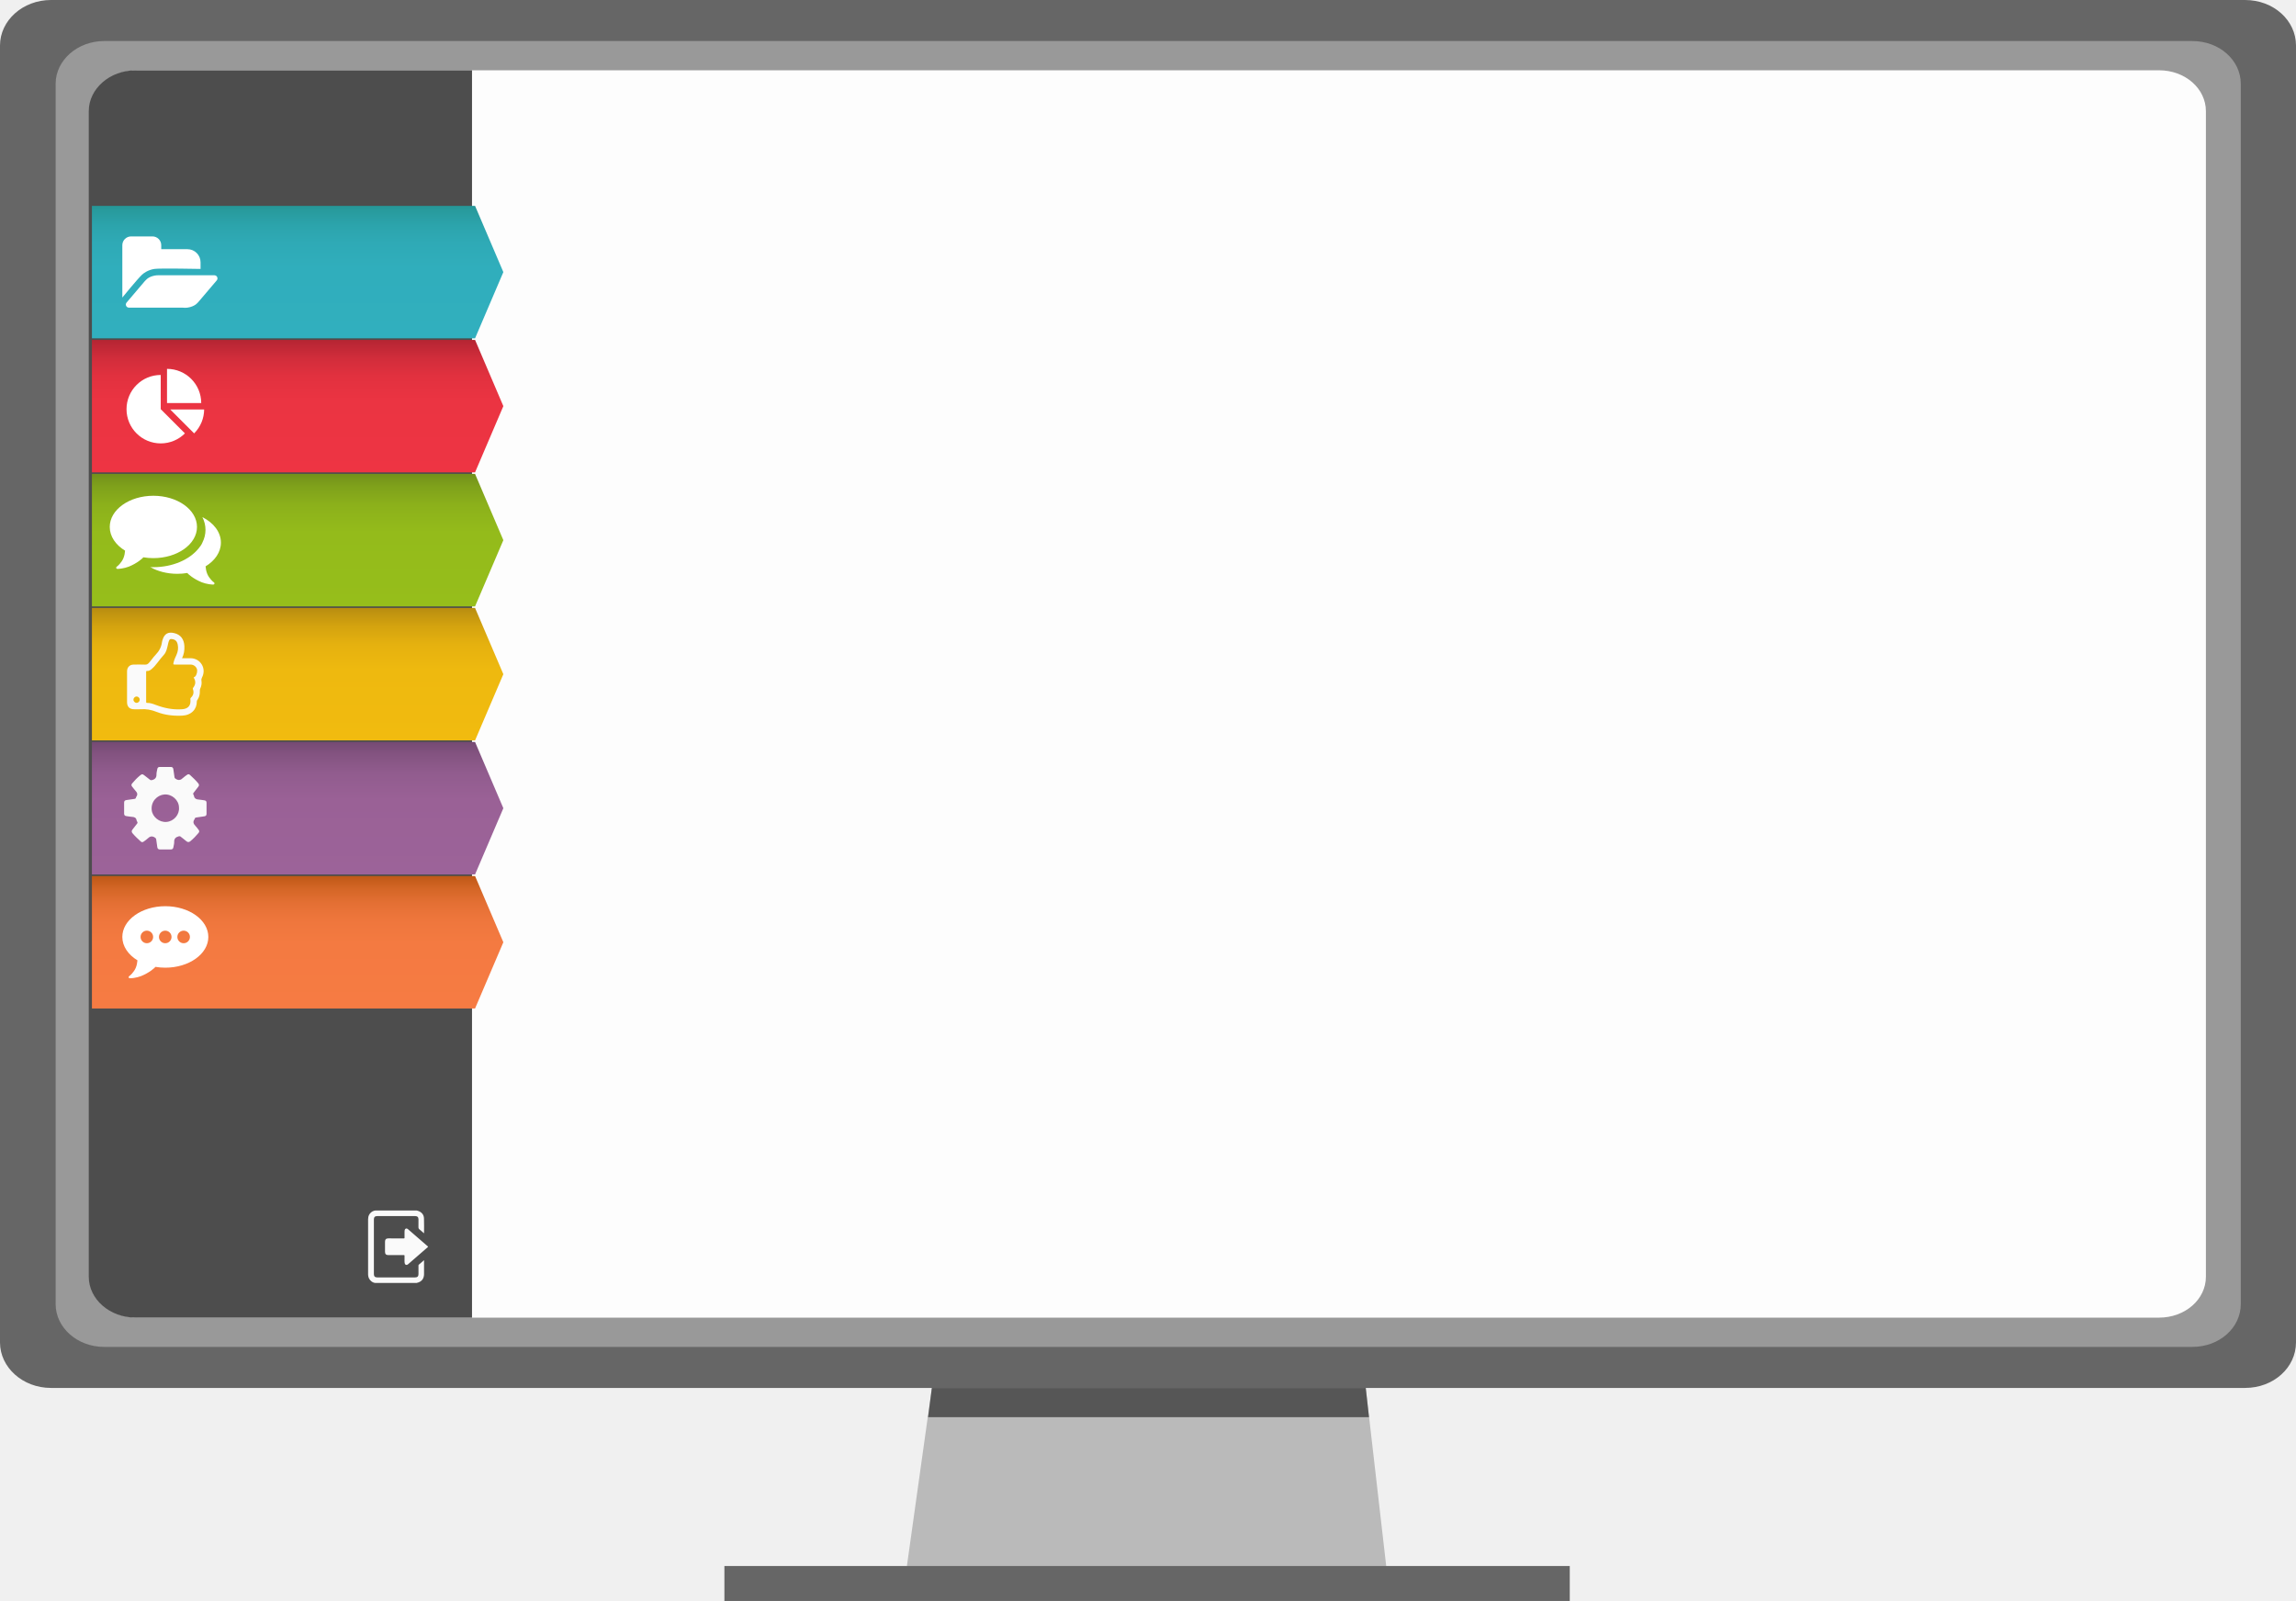
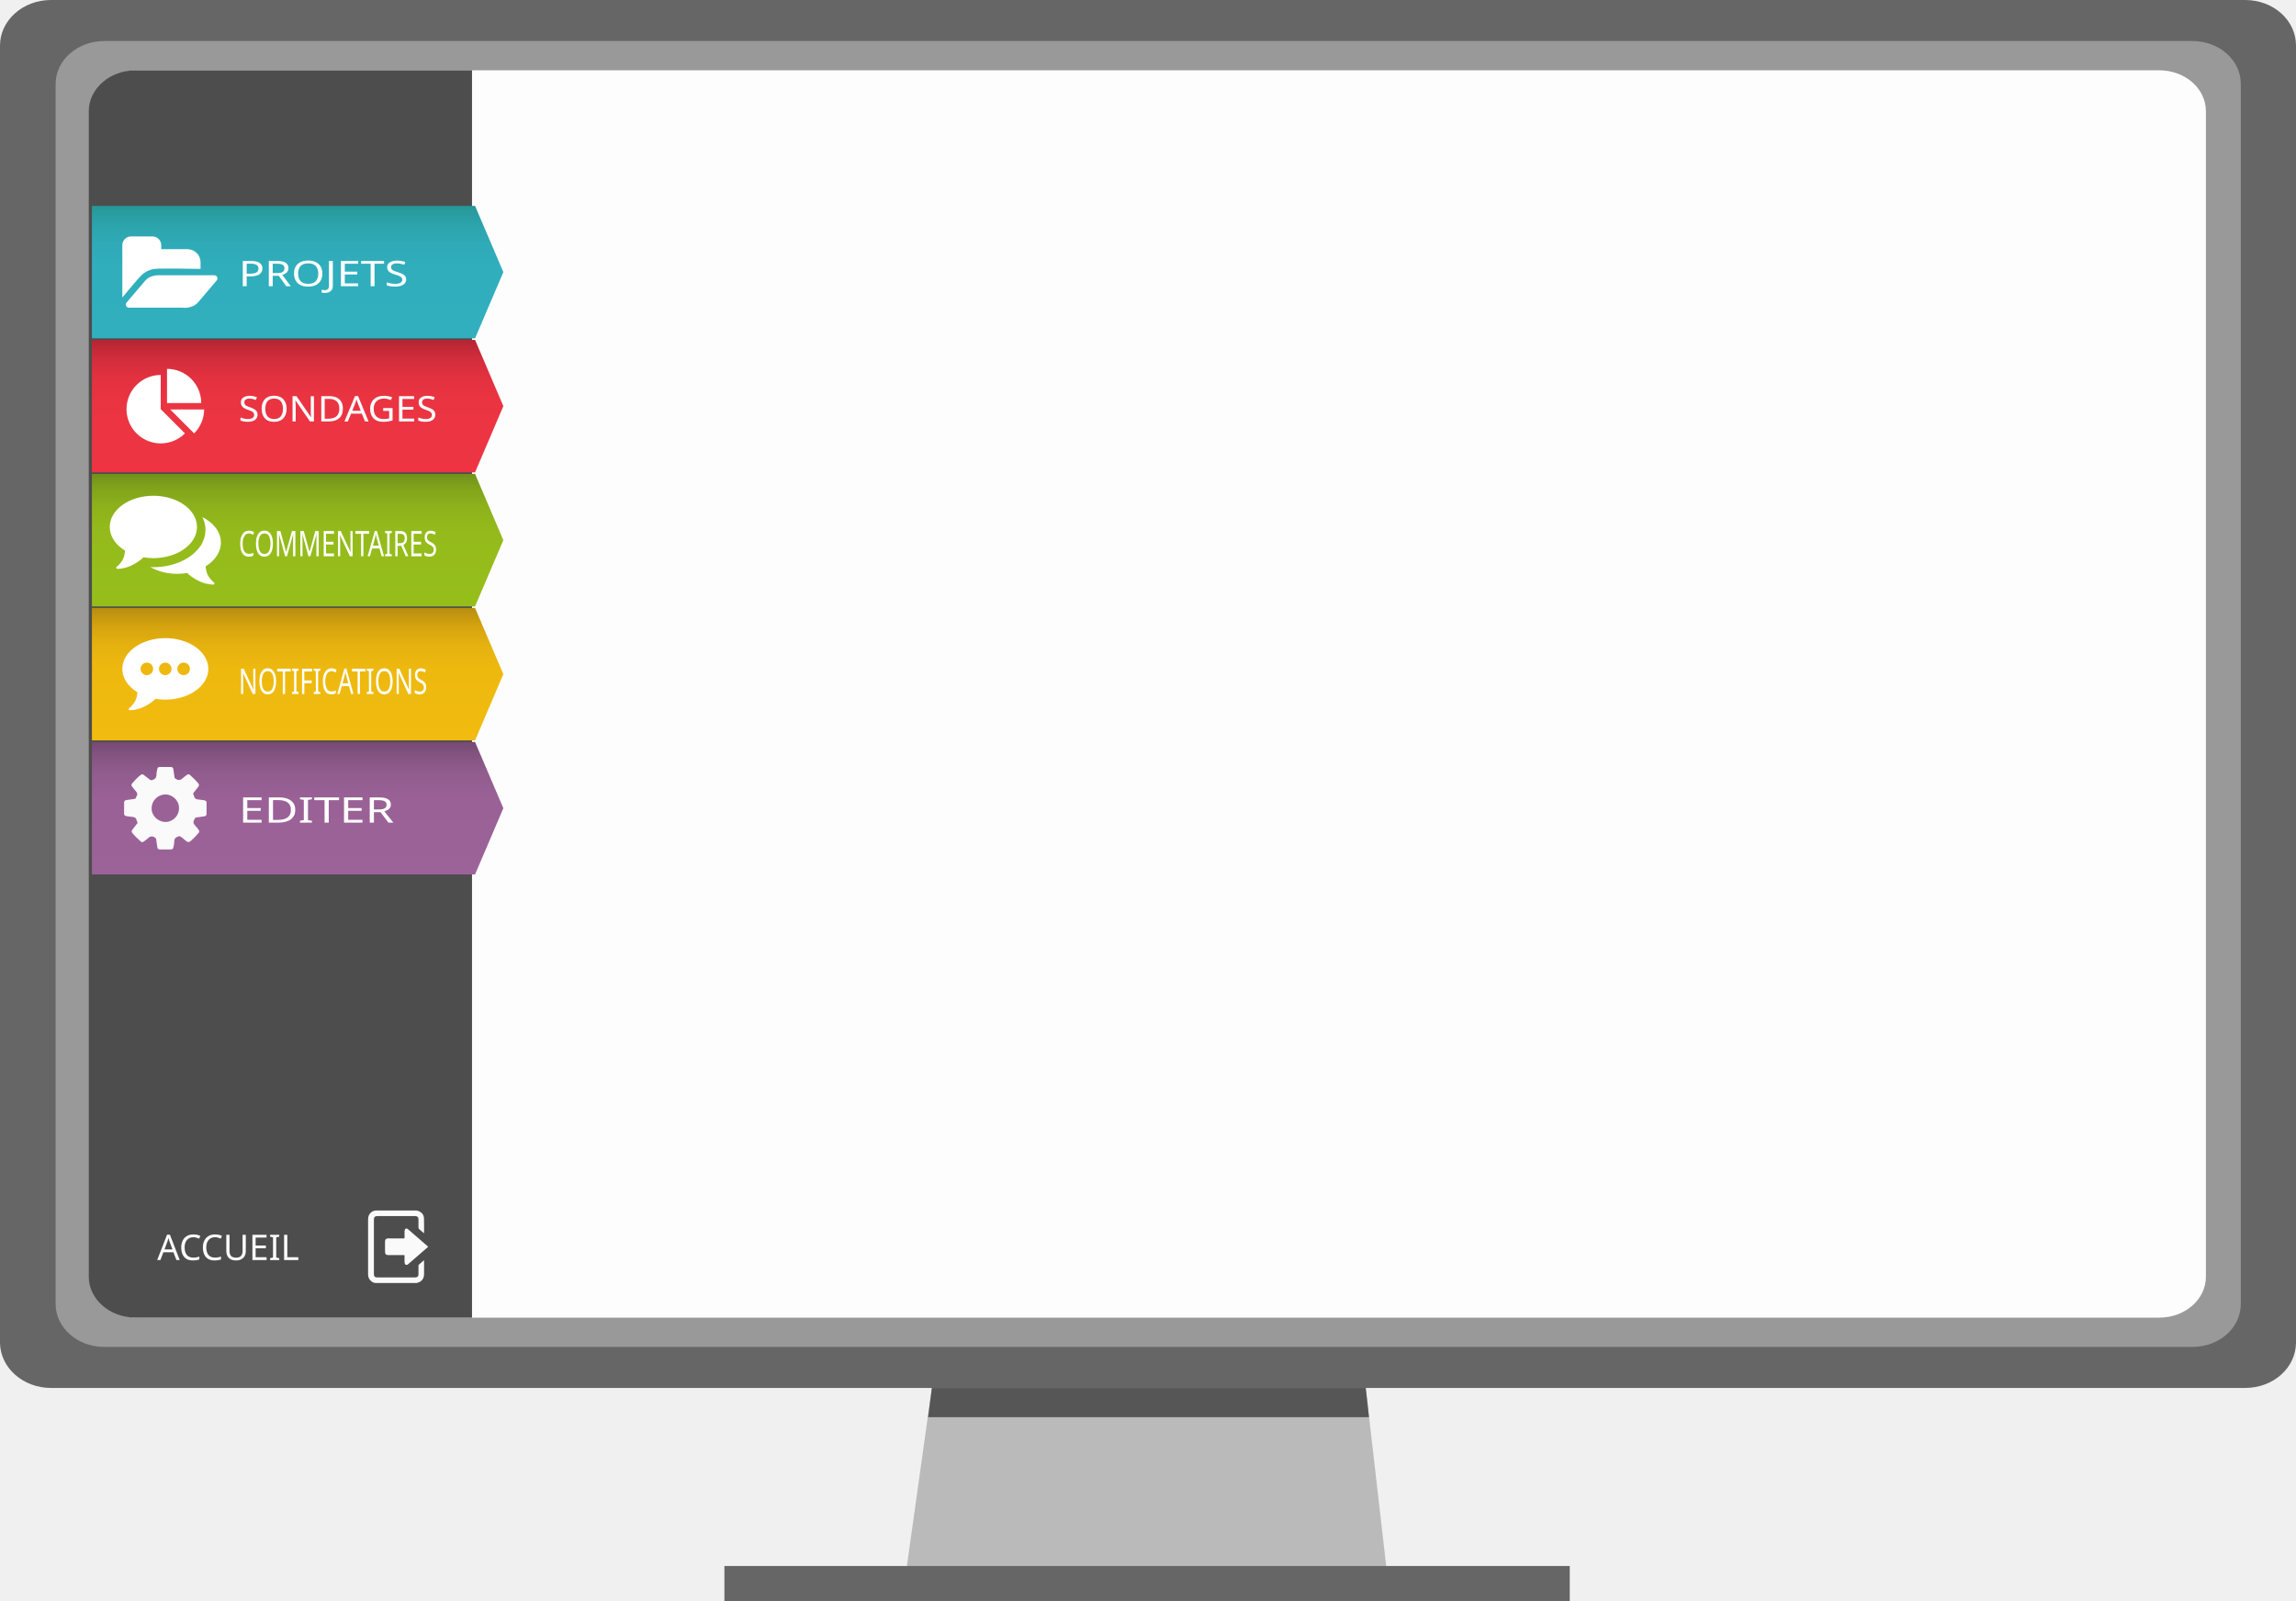
- <svg xmlns="http://www.w3.org/2000/svg" xmlns:xlink="http://www.w3.org/1999/xlink" version="1.1" id="Layer_1" x="0px" y="0px" viewBox="0 0 343.048 239.168" enable-background="new 0 0 343.048 239.168" xml:space="preserve">
-   <g>
+ <svg xmlns="http://www.w3.org/2000/svg" xmlns:xlink="http://www.w3.org/1999/xlink" version="1.1" baseProfile="tiny" id="Pc" x="0px" y="0px" width="583.903px" height="407.091px" viewBox="0 0 583.903 407.091" xml:space="preserve">
+   <g id="armature">
    <g>
-       <g>
-         <path fill="#666666" d="M7.605,0H335.44c4.263,0,7.607,3.053,7.607,6.793v193.756c0,3.744-3.345,6.794-7.607,6.794H7.605     c-4.184,0-7.605-3.05-7.605-6.794V6.793C0,3.053,3.422,0,7.605,0L7.605,0z" />
+       <path fill="#666666" d="M12.945,0h558.01c7.254,0,12.948,5.197,12.948,11.563v329.793c0,6.374-5.694,11.565-12.948,11.565H12.945    C5.824,352.92,0,347.729,0,341.355V11.563C0,5.197,5.824,0,12.945,0L12.945,0z" />
+     </g>
+     <g>
+       <path fill="#999999" d="M26.467,10.438h531.079c6.901,0,12.317,4.894,12.317,10.879V331.6c0,6.001-5.416,10.887-12.317,10.887    H26.467c-6.774,0-12.321-4.886-12.321-10.887V21.317C14.146,15.332,19.693,10.438,26.467,10.438L26.467,10.438z" />
+     </g>
+     <polygon fill="#BABABA" points="352.698,399.655 230.433,399.655 236.986,352.92 347.327,352.92  " />
+     <rect x="184.226" y="398.201" fill="#666666" width="214.984" height="8.891" />
+     <g>
+       <path fill="#FDFDFD" d="M34.947,17.87h514.119c6.681,0,11.926,4.676,11.926,10.396v296.387c0,5.732-5.245,10.395-11.926,10.395    H34.947c-6.562,0-11.931-4.663-11.931-10.395V28.266C23.016,22.546,28.385,17.87,34.947,17.87L34.947,17.87z" />
+     </g>
+     <polygon fill="#565656" points="348.151,360.355 236.022,360.355 236.986,352.92 347.327,352.92  " />
+   </g>
+   <path id="sidebar" fill="#4D4D4D" d="M120.04,17.87H34.508c-6.561,0-11.93,4.676-11.93,10.396v296.387  c0,5.732,5.369,10.395,11.93,10.395h85.532V17.87z" />
+   <a xlink:href="/users/mon-compte/infos" xlink:title="Accueil">
+     <text transform="matrix(1 0 0 1 39.9731 320.4058)" fill="#FFFFFF" font-family="'Verdana-Bold'" font-size="9">ACCUEIL</text>
+     <g id="Escape">
+       <path id="Border" fill-rule="evenodd" fill="#FAFAFA" d="M106.006,307.81c0.152,0.047,0.307,0.082,0.453,0.142   c0.834,0.337,1.331,0.961,1.364,1.854c0.048,1.245,0.016,2.494,0.016,3.741c0,0.009-0.011,0.018-0.024,0.041   c-0.372-0.322-0.733-0.655-1.115-0.957c-0.215-0.169-0.292-0.349-0.283-0.623c0.022-0.646,0.008-1.294,0.007-1.942   c-0.001-0.566-0.273-0.841-0.835-0.841c-3.221,0-6.441,0-9.662,0c-0.566,0-0.842,0.273-0.842,0.836c0,4.641,0,9.282,0,13.925   c0,0.561,0.276,0.833,0.843,0.833c3.216,0,6.429,0,9.645,0c0.578,0,0.851-0.27,0.852-0.844c0.001-0.72,0.001-1.438-0.001-2.158   c0-0.092,0.008-0.169,0.088-0.238c0.422-0.356,0.837-0.72,1.252-1.081c0.017-0.014,0.036-0.026,0.079-0.057c0,0.085,0,0.143,0,0.2   c0,1.103,0,2.206,0,3.31c-0.003,1.212-0.628,1.991-1.814,2.256c-0.009,0.001-0.015,0.017-0.021,0.026c-3.514,0-7.028,0-10.542,0   c-0.367-0.034-0.694-0.164-0.986-0.391c-0.547-0.421-0.826-0.981-0.868-1.664c-0.003-0.048-0.002-0.096-0.002-0.144   c0-4.675-0.001-9.35,0.002-14.025c0-0.838,0.35-1.487,1.06-1.941c0.243-0.155,0.513-0.222,0.794-0.258   C98.979,307.81,102.493,307.81,106.006,307.81z" />
+       <path id="Fleche" fill-rule="evenodd" fill="#FAFAFA" d="M100.675,314.897c0.683,0,1.367-0.004,2.05,0.003   c0.129,0.001,0.158-0.037,0.155-0.16c-0.006-0.503-0.004-1.007-0.001-1.51c0.001-0.144,0.013-0.289,0.036-0.429   c0.032-0.181,0.125-0.326,0.308-0.39c0.176-0.062,0.332-0.031,0.48,0.1c1.691,1.47,3.385,2.938,5.082,4.402   c0.121,0.103,0.082,0.141-0.013,0.222c-1.673,1.446-3.345,2.892-5.011,4.347c-0.164,0.143-0.325,0.197-0.521,0.126   c-0.209-0.074-0.297-0.246-0.333-0.454c-0.054-0.31-0.024-0.622-0.028-0.933c-0.005-0.305-0.01-0.611,0.002-0.917   c0.005-0.139-0.038-0.165-0.168-0.165c-1.32,0.005-2.639,0.003-3.958,0.003c-0.567,0-0.839-0.269-0.839-0.835   c0-0.863,0-1.727,0-2.589c0.001-0.545,0.277-0.822,0.817-0.824C99.379,314.897,100.026,314.897,100.675,314.897z" />
+     </g>
+   </a>
+   <a xlink:href="/users/mon-compte/editer" xlink:title="Editer mes informations">
+     <g id="Edition">
+       <linearGradient id="border_5_" gradientUnits="userSpaceOnUse" x1="75.695" y1="222.351" x2="75.695" y2="188.672">
+         <stop offset="0" style="stop-color:#9C6399" />
+         <stop offset="0.564" style="stop-color:#9A6196" />
+         <stop offset="0.767" style="stop-color:#915C8E" />
+         <stop offset="0.911" style="stop-color:#835380" />
+         <stop offset="1" style="stop-color:#754A73" />
+       </linearGradient>
+       <polygon id="border_3_" fill="url(#border_5_)" points="120.812,222.351 23.38,222.351 23.38,188.672 120.812,188.672    128.009,205.511  " />
+       <path id="icone_3_" fill-rule="evenodd" fill="#FAFAFA" d="M52.527,204.126c0.001-0.394-0.195-0.58-0.576-0.625    c-0.433-0.05-0.861-0.156-1.294-0.179c-0.693-0.035-1.233-0.228-1.347-1.015c-0.012-0.083-0.067-0.161-0.113-0.234    c-0.115-0.181-0.093-0.329,0.046-0.5c0.395-0.486,0.77-0.986,1.151-1.481c0.107-0.139,0.214-0.279,0.208-0.468    c0.011-0.171-0.077-0.302-0.18-0.429c-0.634-0.782-1.375-1.46-2.109-2.146c-0.234-0.219-0.486-0.231-0.748-0.029    c-0.345,0.267-0.729,0.494-1.037,0.797c-0.547,0.544-1.1,0.687-1.789,0.262c-0.204-0.126-0.336-0.222-0.367-0.468    c-0.083-0.663-0.192-1.322-0.282-1.985c-0.055-0.411-0.25-0.613-0.69-0.605c-0.917,0.019-1.835,0.014-2.752,0.001    c-0.371-0.004-0.577,0.158-0.641,0.509c-0.083,0.457-0.223,0.918-0.214,1.375c0.017,0.802-0.333,1.234-1.091,1.439    c-0.241,0.065-0.393,0.064-0.583-0.089c-0.462-0.377-0.939-0.736-1.411-1.1c-0.477-0.368-0.592-0.38-1.064,0    c-0.751,0.604-1.411,1.3-2.028,2.038c-0.243,0.291-0.258,0.559,0,0.854c0.277,0.317,0.51,0.675,0.799,0.98    c0.455,0.481,0.705,0.968,0.236,1.579c-0.042,0.055-0.063,0.132-0.076,0.203c-0.047,0.24-0.204,0.314-0.432,0.343    c-0.663,0.083-1.323,0.195-1.985,0.281c-0.396,0.052-0.598,0.244-0.594,0.659c0.009,0.931,0.005,1.862,0,2.794    c-0.001,0.39,0.188,0.586,0.569,0.631c0.477,0.058,0.949,0.164,1.425,0.189c0.619,0.032,1.084,0.209,1.182,0.904    c0.016,0.111,0.08,0.221,0.144,0.315c0.133,0.198,0.105,0.352-0.047,0.538c-0.396,0.483-0.765,0.989-1.155,1.478    c-0.258,0.325-0.249,0.622,0.02,0.938c0.641,0.757,1.364,1.43,2.098,2.096c0.244,0.222,0.487,0.216,0.744,0.015    c0.344-0.268,0.73-0.492,1.037-0.797c0.534-0.534,1.066-0.677,1.749-0.267c0.238,0.144,0.368,0.266,0.4,0.539    c0.079,0.648,0.187,1.293,0.275,1.94c0.056,0.417,0.271,0.601,0.704,0.592c0.901-0.019,1.805-0.019,2.708,0    c0.417,0.009,0.617-0.185,0.682-0.568c0.074-0.444,0.22-0.892,0.204-1.333c-0.028-0.817,0.362-1.221,1.102-1.428    c0.223-0.062,0.368-0.074,0.548,0.074c0.472,0.387,0.972,0.742,1.434,1.141c0.365,0.316,0.684,0.299,1.041,0.002    c0.763-0.636,1.451-1.343,2.083-2.108c0.22-0.266,0.21-0.523-0.004-0.786c-0.256-0.316-0.484-0.661-0.768-0.949    c-0.514-0.52-0.763-1.055-0.27-1.72c0.018-0.023,0.031-0.052,0.035-0.08c0.046-0.283,0.229-0.352,0.492-0.385    c0.664-0.08,1.322-0.2,1.984-0.291c0.388-0.054,0.551-0.271,0.549-0.65C52.523,205.989,52.523,205.057,52.527,204.126z     M42.371,208.995c-1.837,0.164-3.589-1.265-3.788-2.99c-0.255-2.217,1.416-3.833,3.186-3.984c1.953-0.168,3.732,1.444,3.748,3.298    C45.674,207.142,44.231,208.828,42.371,208.995z" />
+     </g>
+     <text transform="matrix(1.3074 0 0 1 60.6826 209.1782)" fill="#FFFFFF" font-family="'Verdana-Bold'" font-size="9">EDITER</text>
+   </a>
+   <a xlink:href="/users/mon-compte/notifications" xlink:title="Mes notifications">
+     <g id="Notifications">
+       <linearGradient id="border_9_" gradientUnits="userSpaceOnUse" x1="75.695" y1="188.27" x2="75.695" y2="154.59">
+         <stop offset="0" style="stop-color:#F1BB0F" />
+         <stop offset="0.533" style="stop-color:#EEB90F" />
+         <stop offset="0.725" style="stop-color:#E5B10F" />
+         <stop offset="0.862" style="stop-color:#D4A30F" />
+         <stop offset="0.972" style="stop-color:#BE9210" />
+         <stop offset="1" style="stop-color:#B78C10" />
+       </linearGradient>
+       <polygon id="border_4_" fill="url(#border_9_)" points="120.812,188.271 23.38,188.271 23.38,154.59 120.812,154.59   128.009,171.431  " />
+       <path id="icone_4_" fill="#FFFFFF" d="M42.045,162.266c-6.04,0-10.935,3.5-10.935,7.817c0,2.381,1.491,4.514,3.841,5.947   c-0.04,0.514-0.146,1.225-0.411,1.869c-0.48,1.17-1.534,2.093-1.663,2.131c-0.13,0.04-0.273,0.417,0,0.534   c0.273,0.117,1.921-0.094,3.015-0.534c2.106-0.844,3.499-2.115,3.647-2.336l0,0c0.805,0.134,1.644,0.206,2.506,0.206   c6.04,0,10.935-3.5,10.935-7.815C52.98,165.767,48.085,162.266,42.045,162.266z M37.347,168.484c0.884,0,1.599,0.715,1.599,1.599   c0,0.882-0.715,1.599-1.599,1.599c-0.883,0-1.599-0.716-1.599-1.599C35.749,169.2,36.464,168.484,37.347,168.484z M42.025,171.682   c-0.882,0-1.597-0.716-1.597-1.599c0-0.884,0.715-1.599,1.597-1.599c0.884,0,1.6,0.715,1.6,1.599   C43.625,170.966,42.909,171.682,42.025,171.682z M46.704,171.682c-0.884,0-1.599-0.716-1.599-1.599   c0-0.884,0.715-1.599,1.599-1.599c0.883,0,1.6,0.715,1.6,1.599C48.304,170.966,47.587,171.682,46.704,171.682z" />
+       <text transform="matrix(0.7159 0 0 1 60.6816 176.459)" fill="#FFFFFF" font-family="'Verdana-Bold'" font-size="9">NOTIFICATIONS</text>
+     </g>
+   </a>
+   <a xlink:href="/users/mon-compte/commentaires" xlink:title="Mes commentaires">
+     <g id="Commentaires">
+       <linearGradient id="border_10_" gradientUnits="userSpaceOnUse" x1="75.695" y1="154.19" x2="75.695" y2="120.511">
+         <stop offset="0" style="stop-color:#96BE1B" />
+         <stop offset="0.56" style="stop-color:#94BB1B" />
+         <stop offset="0.762" style="stop-color:#8CB11B" />
+         <stop offset="0.906" style="stop-color:#7FA11B" />
+         <stop offset="1" style="stop-color:#71901B" />
+       </linearGradient>
+       <polygon id="border_2_" fill="url(#border_10_)" points="120.812,154.19 23.38,154.19 23.38,120.511 120.812,120.511    128.009,137.35  " />
+       <g id="icone_2_">
+         <path fill="#FFFFFF" d="M54.387,148.067c-0.132-0.04-1.199-0.976-1.687-2.162c-0.27-0.654-0.376-1.376-0.417-1.895     c2.384-1.455,3.896-3.618,3.896-6.034c0-2.682-1.863-5.052-4.713-6.487c0.514,1.01,0.795,2.103,0.795,3.241     c0,1.133-0.278,2.22-0.789,3.228c0,0.006,0.004,0.013,0.001,0.019c-0.278,0.639-0.629,1.053-0.982,1.491     c-2.294,2.839-6.586,4.751-11.504,4.751c-0.258,0-0.514-0.005-0.768-0.016c1.888,1.066,4.273,1.703,6.867,1.703     c0.875,0,1.726-0.073,2.542-0.21l0,0c0.15,0.227,1.564,1.515,3.699,2.372c1.109,0.445,2.781,0.659,3.059,0.541     C54.663,148.489,54.519,148.107,54.387,148.067z" />
+         <path fill="#FFFFFF" d="M50.097,133.99c0-4.379-4.967-7.929-11.093-7.929c-6.127,0-11.093,3.549-11.093,7.929     c0,2.416,1.513,4.579,3.896,6.034c-0.041,0.52-0.148,1.241-0.417,1.895c-0.486,1.186-1.554,2.122-1.687,2.162     c-0.132,0.04-0.277,0.422,0,0.541c0.277,0.119,1.949-0.096,3.058-0.541c2.136-0.856,3.55-2.145,3.7-2.371     c0.816,0.137,1.667,0.209,2.542,0.209C45.13,141.918,50.097,138.369,50.097,133.99z" />
      </g>
-       <g>
-         <path fill="#999999" d="M15.55,6.133h312.013c4.055,0,7.236,2.875,7.236,6.391v182.294c0,3.525-3.182,6.396-7.236,6.396H15.55     c-3.979,0-7.238-2.87-7.238-6.396V12.524C8.312,9.008,11.57,6.133,15.55,6.133L15.55,6.133z" />
+       <text transform="matrix(0.7277 0 0 1 60.6812 141.4507)" fill="#FFFFFF" font-family="'Verdana-Bold'" font-size="9">COMMENTAIRES</text>
+     </g>
+   </a>
+   <a xlink:href="/users/mon-compte/sondages" xlink:title="Mes sondages">
+     <g id="Sondages">
+       <linearGradient id="border_11_" gradientUnits="userSpaceOnUse" x1="75.695" y1="120.11" x2="75.695" y2="86.43">
+         <stop offset="0" style="stop-color:#EE3443" />
+         <stop offset="0.53" style="stop-color:#EB3442" />
+         <stop offset="0.721" style="stop-color:#E2313F" />
+         <stop offset="0.857" style="stop-color:#D22D3B" />
+         <stop offset="0.966" style="stop-color:#BC2735" />
+         <stop offset="1" style="stop-color:#B42532" />
+       </linearGradient>
+       <polygon id="border_1_" fill="url(#border_11_)" points="120.812,120.11 23.38,120.11 23.38,86.43 120.812,86.43 128.009,103.27    " />
+       <g id="icone_1_">
+         <path fill="#FFFFFF" d="M40.875,104.046v-8.7c-4.805,0-8.701,3.895-8.701,8.7c0,4.804,3.896,8.699,8.701,8.699     c2.402,0,4.577-0.974,6.152-2.548L40.875,104.046L40.875,104.046z" />
+         <path fill="#FFFFFF" d="M43.289,104.118l6.079,6.08c1.681-1.681,2.529-3.877,2.548-6.08H43.289z" />
+         <path fill="#FFFFFF" d="M42.475,93.794v8.699h8.7C51.175,97.689,47.279,93.794,42.475,93.794z" />
      </g>
-       <polygon fill="#BABABA" points="207.213,234.8 135.381,234.8 139.231,207.343 204.058,207.343   " />
-       <rect x="108.234" y="233.946" fill="#666666" width="126.305" height="5.223" />
-       <g>
-         <path fill="#FDFDFD" d="M20.531,10.499H322.58c3.925,0,7.007,2.748,7.007,6.107v174.13c0,3.367-3.082,6.106-7.007,6.106H20.531     c-3.854,0-7.009-2.739-7.009-6.106V16.606C13.522,13.247,16.677,10.499,20.531,10.499L20.531,10.499z" />
+       <text transform="matrix(1.068 0 0 1 60.6812 107.1582)" fill="#FFFFFF" font-family="'Verdana-Bold'" font-size="9">SONDAGES</text>
+     </g>
+   </a>
+   <a xlink:href="/users/mon-compte/projets" xlink:title="Mes projets">
+     <g id="Projets">
+       <linearGradient id="border_12_" gradientUnits="userSpaceOnUse" x1="75.695" y1="86.029" x2="75.695" y2="52.349">
+         <stop offset="0" style="stop-color:#31AFBE" />
+         <stop offset="0.526" style="stop-color:#30AEBC" />
+         <stop offset="0.716" style="stop-color:#2FAAB6" />
+         <stop offset="0.851" style="stop-color:#2CA4AC" />
+         <stop offset="0.959" style="stop-color:#289B9E" />
+         <stop offset="1" style="stop-color:#259697" />
+       </linearGradient>
+       <polygon id="border" fill="url(#border_12_)" points="120.812,86.029 23.38,86.029 23.38,52.349 120.812,52.349 128.009,69.189    " />
+       <g id="icone">
+         <path fill="#FFFFFF" d="M36.087,69.875c0.435-0.416,1.539-1.237,3.177-1.495c1.319-0.208,11.742,0,11.742,0V66.7     c0-1.844-1.495-3.339-3.339-3.339h-6.662v-1.013c0-1.235-1.001-2.237-2.237-2.237h-5.423c-1.235,0-2.236,1.002-2.236,2.237v13.312     C31.11,75.659,34.878,71.033,36.087,69.875z" />
+         <path fill="#FFFFFF" d="M55.312,70.783c0-0.436-0.352-0.788-0.787-0.788H40.316c0,0-0.719-0.051-1.623,0.242     c-0.722,0.233-1.125,0.533-1.382,0.763c-0.23,0.207-0.473,0.47-0.473,0.47l-4.614,5.425c-0.023,0.023-0.043,0.048-0.063,0.075     l-0.01,0.01l0,0c-0.094,0.13-0.151,0.29-0.151,0.463c0,0.434,0.353,0.788,0.788,0.788h13.683c0.07,0.011,0.895,0.136,1.876-0.144     c0.82-0.234,1.269-0.535,1.56-0.764c0.261-0.207,0.556-0.551,0.556-0.551l4.667-5.487c0,0,0-0.001,0-0.001l0.019-0.021     l-0.001-0.002C55.25,71.127,55.312,70.962,55.312,70.783z" />
      </g>
-       <polygon fill="#565656" points="204.542,211.711 138.665,211.711 139.231,207.343 204.058,207.343   " />
+       <text transform="matrix(1.2156 0 0 1 60.6812 72.7808)" fill="#FFFFFF" font-family="'Verdana-Bold'" font-size="9">PROJETS</text>
    </g>
-     <path fill="#4D4D4D" d="M70.524,10.499H20.273c-3.854,0-7.009,2.748-7.009,6.107v174.13c0,3.367,3.154,6.106,7.009,6.106h50.251   V10.499z" />
-     <linearGradient id="SVGID_1_" gradientUnits="userSpaceOnUse" x1="44.471" y1="110.61" x2="44.471" y2="90.824">
-       <stop offset="0" style="stop-color:#F1BB0F" />
-       <stop offset="0.533" style="stop-color:#EEB90F" />
-       <stop offset="0.725" style="stop-color:#E5B10F" />
-       <stop offset="0.862" style="stop-color:#D4A30F" />
-       <stop offset="0.972" style="stop-color:#BE9210" />
-       <stop offset="1" style="stop-color:#B78C10" />
-     </linearGradient>
-     <polygon fill="url(#SVGID_1_)" points="70.979,110.61 13.736,110.61 13.736,90.824 70.979,90.824 75.206,100.717  " style="z-index: 10000000000000000000000000;" />
-     <linearGradient id="SVGID_2_" gradientUnits="userSpaceOnUse" x1="44.471" y1="50.542" x2="44.471" y2="30.755">
-       <stop offset="0" style="stop-color:#31AFBE" />
-       <stop offset="0.526" style="stop-color:#30AEBC" />
-       <stop offset="0.716" style="stop-color:#2FAAB6" />
-       <stop offset="0.851" style="stop-color:#2CA4AC" />
-       <stop offset="0.959" style="stop-color:#289B9E" />
-       <stop offset="1" style="stop-color:#259697" />
-     </linearGradient>
-     <a xlink:href="/users/mon-compte/projets" xlink:title="Mes projets" style="z-index: 100000000000000000000000000;">
-       <polygon fill="url(#SVGID_2_)" points="70.979,50.542 13.736,50.542 13.736,30.755 70.979,30.755 75.206,40.649  " />
-     </a>
-     <linearGradient id="SVGID_3_" gradientUnits="userSpaceOnUse" x1="44.471" y1="70.565" x2="44.471" y2="50.779">
-       <stop offset="0" style="stop-color:#EE3443" />
-       <stop offset="0.53" style="stop-color:#EB3442" />
-       <stop offset="0.721" style="stop-color:#E2313F" />
-       <stop offset="0.857" style="stop-color:#D22D3B" />
-       <stop offset="0.966" style="stop-color:#BC2735" />
-       <stop offset="1" style="stop-color:#B42532" />
-     </linearGradient>
-     <polygon fill="url(#SVGID_3_)" points="70.979,70.565 13.736,70.565 13.736,50.779 70.979,50.779 75.206,60.672  " />
-     <linearGradient id="SVGID_4_" gradientUnits="userSpaceOnUse" x1="44.471" y1="90.588" x2="44.471" y2="70.8">
-       <stop offset="0" style="stop-color:#96BE1B" />
-       <stop offset="0.56" style="stop-color:#94BB1B" />
-       <stop offset="0.762" style="stop-color:#8CB11B" />
-       <stop offset="0.906" style="stop-color:#7FA11B" />
-       <stop offset="1" style="stop-color:#71901B" />
-     </linearGradient>
-     <polygon fill="url(#SVGID_4_)" points="70.979,90.588 13.736,90.588 13.736,70.8 70.979,70.8 75.206,80.694  " />
-     <linearGradient id="SVGID_5_" gradientUnits="userSpaceOnUse" x1="44.471" y1="130.633" x2="44.471" y2="110.847">
-       <stop offset="0" style="stop-color:#9C6399" />
-       <stop offset="0.564" style="stop-color:#9A6196" />
-       <stop offset="0.767" style="stop-color:#915C8E" />
-       <stop offset="0.911" style="stop-color:#835380" />
-       <stop offset="1" style="stop-color:#754A73" />
-     </linearGradient>
-     <polygon fill="url(#SVGID_5_)" points="70.979,130.633 13.736,130.633 13.736,110.846 70.979,110.846 75.206,120.739  " />
-     <linearGradient id="SVGID_6_" gradientUnits="userSpaceOnUse" x1="44.471" y1="150.655" x2="44.471" y2="130.869">
-       <stop offset="0" style="stop-color:#F67B43" />
-       <stop offset="0.496" style="stop-color:#F47A41" />
-       <stop offset="0.675" style="stop-color:#EE763C" />
-       <stop offset="0.802" style="stop-color:#E36F33" />
-       <stop offset="0.904" style="stop-color:#D46626" />
-       <stop offset="0.991" style="stop-color:#C15A18" />
-       <stop offset="1" style="stop-color:#BF5916" />
-     </linearGradient>
-     <polygon fill="url(#SVGID_6_)" points="70.979,150.655 13.736,150.655 13.736,130.869 70.979,130.869 75.206,140.762  " />
-     <path id="Conversations_1_" fill="#FFFFFF" d="M24.701,135.377c-3.547,0-6.424,2.057-6.424,4.593c0,1.399,0.877,2.651,2.258,3.494   c-0.023,0.301-0.086,0.72-0.242,1.098c-0.282,0.687-0.9,1.229-0.978,1.252c-0.075,0.022-0.159,0.245,0,0.313   c0.161,0.068,1.129-0.056,1.772-0.313c1.236-0.496,2.055-1.243,2.142-1.373c0,0,0,0,0-0.001c0.474,0.08,0.967,0.122,1.472,0.122   c3.549,0,6.426-2.056,6.426-4.592S28.25,135.377,24.701,135.377z M21.942,139.03c0.519,0,0.939,0.422,0.939,0.94   s-0.421,0.938-0.939,0.938c-0.52,0-0.939-0.42-0.939-0.938S21.423,139.03,21.942,139.03z M24.69,140.909   c-0.519,0-0.938-0.42-0.938-0.938s0.42-0.94,0.938-0.94s0.939,0.422,0.939,0.94S25.209,140.909,24.69,140.909z M27.438,140.909   c-0.518,0-0.938-0.42-0.938-0.938s0.421-0.94,0.938-0.94c0.52,0,0.939,0.422,0.939,0.94S27.958,140.909,27.438,140.909z" />
-     <g id="Projets_1_">
-       <path fill="#FFFFFF" d="M21.202,41.052c0.255-0.244,0.903-0.727,1.866-0.878c0.775-0.122,6.898,0,6.898,0v-0.987    c0-1.083-0.878-1.962-1.961-1.962h-3.914V36.63c0-0.726-0.589-1.314-1.314-1.314h-3.186c-0.726,0-1.314,0.589-1.314,1.314v7.82    C18.277,44.45,20.492,41.732,21.202,41.052z" />
-       <path fill="#FFFFFF" d="M32.496,41.585c0-0.255-0.207-0.463-0.463-0.463h-8.347c0,0-0.423-0.03-0.953,0.143    c-0.424,0.137-0.66,0.313-0.812,0.448c-0.135,0.121-0.278,0.276-0.278,0.276l-2.711,3.187c-0.013,0.015-0.025,0.029-0.036,0.045    l-0.007,0.006l0.001,0c-0.056,0.077-0.089,0.17-0.089,0.272c0,0.255,0.207,0.462,0.463,0.462h8.038    c0.042,0.007,0.526,0.08,1.103-0.084c0.481-0.137,0.745-0.313,0.916-0.449c0.154-0.121,0.326-0.324,0.326-0.324l2.742-3.224    c0.001,0,0.001,0,0.001,0l0.012-0.013l-0.001-0.001C32.46,41.788,32.496,41.691,32.496,41.585z" />
-     </g>
-     <g id="Commentaires_1_">
-       <path fill="#FFFFFF" d="M31.953,86.991c-0.078-0.023-0.705-0.573-0.991-1.27c-0.159-0.385-0.222-0.808-0.245-1.113    c1.4-0.855,2.289-2.125,2.289-3.545c0-1.575-1.094-2.968-2.769-3.811c0.302,0.594,0.467,1.235,0.467,1.904    c0,0.666-0.164,1.305-0.463,1.896c0,0.004,0.002,0.008,0,0.011c-0.163,0.376-0.369,0.619-0.576,0.876    c-1.349,1.668-3.87,2.792-6.76,2.792c-0.151,0-0.302-0.003-0.451-0.009c1.11,0.626,2.512,1,4.035,1    c0.515,0,1.014-0.042,1.493-0.124v0c0.088,0.132,0.919,0.89,2.174,1.393c0.651,0.262,1.634,0.387,1.797,0.317    C32.115,87.238,32.03,87.014,31.953,86.991z" />
-       <path fill="#FFFFFF" d="M29.433,78.72c0-2.573-2.918-4.658-6.517-4.658c-3.601,0-6.518,2.085-6.518,4.658    c0,1.419,0.889,2.69,2.289,3.544c-0.022,0.306-0.086,0.73-0.245,1.114c-0.285,0.697-0.913,1.247-0.99,1.271    c-0.078,0.023-0.163,0.248,0,0.317c0.162,0.069,1.146-0.057,1.796-0.317c1.255-0.504,2.086-1.261,2.174-1.393    c0.479,0.08,0.979,0.123,1.494,0.123C26.515,83.378,29.433,81.292,29.433,78.72z" />
-     </g>
-     <g id="Sondages_1_">
-       <path fill="#FFFFFF" d="M24.015,61.128v-5.112c-2.823,0-5.111,2.289-5.111,5.112c0,2.823,2.288,5.111,5.111,5.111    c1.412,0,2.689-0.572,3.614-1.497L24.015,61.128L24.015,61.128z" />
-       <path fill="#FFFFFF" d="M25.433,61.17l3.572,3.572c0.986-0.987,1.486-2.278,1.496-3.572H25.433z" />
-       <path fill="#FFFFFF" d="M24.954,55.104v5.111h5.112C30.066,57.393,27.777,55.104,24.954,55.104z" />
-     </g>
-     <path id="Likes_1_" fill-rule="evenodd" clip-rule="evenodd" fill="#FAFAFA" d="M28.452,98.327c-0.404-0.003-0.81,0-1.25,0   c0.284-0.589,0.377-1.172,0.349-1.787c-0.049-1.05-0.56-1.73-1.513-1.96c-0.909-0.219-1.45,0.081-1.739,0.969   c-0.039,0.12-0.081,0.243-0.097,0.367c-0.091,0.745-0.424,1.355-0.945,1.894c-0.369,0.38-0.656,0.836-1.017,1.229   c-0.151,0.164-0.308,0.259-0.552,0.25c-0.579-0.023-1.161-0.013-1.74-0.006c-0.545,0.006-0.927,0.374-0.962,0.915   c-0.008,0.095-0.004,0.191-0.004,0.286c-0.002,1.47-0.002,2.939,0,4.409c0.001,0.687,0.377,1.062,1.058,1.063   c0.327,0.001,0.654,0.021,0.978-0.004c0.824-0.064,1.605,0.091,2.369,0.392c1.231,0.485,2.515,0.627,3.83,0.567   c1.364-0.062,2.201-0.95,2.189-2.116c-0.001-0.121,0.069-0.208,0.13-0.3c0.252-0.386,0.339-0.818,0.323-1.269   c-0.005-0.142,0.01-0.264,0.069-0.387c0.178-0.368,0.234-0.76,0.171-1.157c-0.028-0.18,0.001-0.314,0.082-0.468   C30.887,99.867,29.971,98.339,28.452,98.327z M20.418,105.002c-0.254,0.005-0.486-0.229-0.48-0.486   c0.005-0.247,0.229-0.469,0.474-0.468c0.247,0.001,0.467,0.224,0.468,0.473C20.88,104.773,20.666,104.996,20.418,105.002z    M29.145,101.074c-0.056,0.052-0.13,0.086-0.211,0.139c0.343,0.558,0.321,1.022-0.079,1.539c-0.058,0.074-0.059,0.129-0.028,0.211   c0.175,0.491,0.07,0.92-0.313,1.272c-0.074,0.067-0.073,0.131-0.066,0.209c0.017,0.207,0.026,0.414-0.018,0.616   c-0.122,0.557-0.538,0.843-1.22,0.893c-1.349,0.099-2.635-0.156-3.891-0.63c-0.437-0.165-0.877-0.334-1.356-0.318   c-0.115,0.004-0.127-0.054-0.126-0.146c0.001-1.493,0.001-2.987-0.002-4.481c0-0.114,0.034-0.157,0.149-0.147   c0.257,0.022,0.456-0.104,0.645-0.258c0.34-0.279,0.62-0.613,0.886-0.96c0.313-0.41,0.63-0.817,0.978-1.2   c0.358-0.394,0.447-0.9,0.568-1.391c0.065-0.261,0.1-0.529,0.225-0.773c0.069-0.135,0.153-0.194,0.315-0.183   c0.558,0.042,0.833,0.272,0.951,0.82c0.115,0.531,0.04,1.038-0.179,1.531c-0.163,0.369-0.344,0.731-0.434,1.129   c-0.075,0.333-0.076,0.333,0.249,0.333c0.755,0,1.51-0.002,2.265,0c0.448,0.001,0.813,0.249,0.96,0.645   C29.535,100.252,29.402,100.84,29.145,101.074z" />
-     <path id="Notifications_1_" fill-rule="evenodd" clip-rule="evenodd" fill="#FAFAFA" d="M30.86,119.925   c0.001-0.231-0.114-0.34-0.339-0.366c-0.254-0.03-0.506-0.092-0.76-0.105c-0.407-0.021-0.725-0.134-0.792-0.597   c-0.007-0.048-0.039-0.094-0.066-0.137c-0.067-0.106-0.054-0.193,0.027-0.294c0.231-0.285,0.453-0.579,0.676-0.871   c0.063-0.081,0.126-0.163,0.123-0.274c0.007-0.102-0.045-0.178-0.105-0.253c-0.372-0.46-0.809-0.858-1.239-1.261   c-0.138-0.128-0.286-0.135-0.439-0.017c-0.203,0.157-0.429,0.29-0.609,0.468c-0.321,0.32-0.646,0.404-1.051,0.154   c-0.12-0.074-0.197-0.13-0.215-0.275c-0.049-0.39-0.113-0.777-0.167-1.167c-0.032-0.241-0.146-0.36-0.405-0.355   c-0.538,0.011-1.078,0.009-1.616,0.001c-0.218-0.003-0.34,0.092-0.377,0.299c-0.049,0.268-0.131,0.539-0.126,0.808   c0.011,0.472-0.196,0.726-0.641,0.846c-0.143,0.039-0.231,0.038-0.343-0.053c-0.271-0.221-0.552-0.432-0.828-0.646   c-0.28-0.216-0.348-0.223-0.626,0c-0.44,0.355-0.828,0.764-1.191,1.198c-0.143,0.171-0.152,0.329,0,0.501   c0.162,0.187,0.3,0.397,0.47,0.576c0.267,0.283,0.413,0.569,0.138,0.927c-0.024,0.033-0.037,0.079-0.044,0.12   c-0.028,0.141-0.119,0.184-0.255,0.201c-0.389,0.048-0.776,0.115-1.166,0.166c-0.232,0.03-0.351,0.143-0.349,0.386   c0.005,0.548,0.003,1.095,0.001,1.643c-0.001,0.229,0.109,0.343,0.334,0.37c0.28,0.033,0.558,0.097,0.838,0.111   c0.363,0.02,0.636,0.123,0.694,0.531c0.009,0.065,0.047,0.13,0.084,0.186c0.078,0.117,0.063,0.207-0.028,0.315   c-0.232,0.284-0.449,0.581-0.678,0.869c-0.152,0.19-0.146,0.364,0.011,0.552c0.378,0.444,0.803,0.84,1.232,1.23   c0.144,0.131,0.286,0.127,0.438,0.01c0.201-0.158,0.429-0.289,0.607-0.469c0.314-0.313,0.627-0.398,1.027-0.156   c0.141,0.084,0.217,0.156,0.236,0.315c0.046,0.382,0.109,0.761,0.161,1.142c0.033,0.244,0.16,0.352,0.413,0.347   c0.529-0.011,1.061-0.011,1.591,0c0.245,0.005,0.362-0.108,0.4-0.333c0.043-0.262,0.129-0.524,0.12-0.783   c-0.018-0.48,0.212-0.718,0.647-0.839c0.132-0.036,0.216-0.044,0.321,0.044c0.277,0.227,0.571,0.436,0.843,0.67   c0.215,0.186,0.402,0.176,0.611,0.001c0.448-0.374,0.853-0.789,1.224-1.239c0.129-0.156,0.124-0.307-0.002-0.461   c-0.149-0.187-0.284-0.388-0.451-0.558c-0.302-0.306-0.447-0.62-0.157-1.011c0.01-0.014,0.017-0.03,0.021-0.047   c0.026-0.166,0.134-0.207,0.288-0.226c0.39-0.047,0.777-0.117,1.166-0.171c0.229-0.031,0.323-0.159,0.322-0.383   C30.858,121.02,30.858,120.473,30.86,119.925z M24.893,122.786c-1.079,0.097-2.108-0.742-2.225-1.756   c-0.15-1.303,0.832-2.252,1.871-2.341c1.147-0.098,2.193,0.849,2.203,1.938C26.835,121.697,25.986,122.688,24.893,122.786z" />
-     <g>
-       <path fill-rule="evenodd" clip-rule="evenodd" fill="#FAFAFA" d="M62.279,180.84c0.09,0.027,0.181,0.049,0.267,0.084    c0.49,0.197,0.782,0.564,0.802,1.088c0.028,0.732,0.009,1.466,0.009,2.198c0,0.006-0.006,0.011-0.015,0.024    c-0.219-0.189-0.431-0.385-0.655-0.563c-0.126-0.1-0.171-0.205-0.166-0.365c0.013-0.38,0.005-0.761,0.004-1.141    c0-0.333-0.161-0.494-0.491-0.495c-1.892,0-3.784,0-5.676,0c-0.333,0-0.494,0.16-0.494,0.491c-0.001,2.727-0.001,5.453,0,8.181    c0,0.331,0.161,0.49,0.495,0.49c1.889,0,3.777,0,5.665,0c0.34,0,0.501-0.159,0.501-0.496c0.001-0.423,0.001-0.845,0-1.269    c0-0.054,0.004-0.099,0.052-0.139c0.247-0.21,0.491-0.424,0.736-0.636c0.01-0.009,0.021-0.015,0.045-0.032    c0,0.049,0,0.082,0,0.116c0,0.647,0,1.296,0,1.944c0,0.713-0.368,1.17-1.065,1.326c-0.005,0.001-0.008,0.01-0.013,0.016    c-2.064,0-4.129,0-6.193,0c-0.216-0.02-0.407-0.097-0.579-0.229c-0.321-0.249-0.484-0.577-0.51-0.979    c-0.001-0.027,0-0.056,0-0.084c0-2.746-0.001-5.492,0-8.238c0-0.493,0.206-0.875,0.623-1.142c0.143-0.091,0.302-0.13,0.466-0.151    C58.15,180.84,60.215,180.84,62.279,180.84z" />
-       <path fill-rule="evenodd" clip-rule="evenodd" fill="#FAFAFA" d="M59.146,185.004c0.402,0,0.804-0.002,1.205,0.002    c0.076,0.001,0.092-0.021,0.091-0.094c-0.004-0.296-0.003-0.592,0-0.887c0-0.085,0.007-0.17,0.021-0.253    c0.019-0.106,0.074-0.19,0.181-0.229c0.104-0.036,0.195-0.018,0.282,0.058c0.994,0.865,1.99,1.727,2.986,2.587    c0.071,0.062,0.047,0.083-0.007,0.13c-0.983,0.85-1.966,1.701-2.944,2.555c-0.097,0.084-0.191,0.116-0.307,0.075    c-0.123-0.044-0.175-0.146-0.195-0.267c-0.031-0.182-0.015-0.365-0.017-0.549c-0.003-0.18-0.006-0.359,0.001-0.538    c0.003-0.081-0.022-0.097-0.1-0.097c-0.774,0.003-1.549,0.002-2.324,0.002c-0.334,0-0.493-0.159-0.493-0.492    c0-0.506,0-1.014,0-1.521c0.001-0.319,0.163-0.482,0.48-0.483C58.387,185.004,58.766,185.004,59.146,185.004z" />
-     </g>
-   </g>
+   </a>
</svg>
